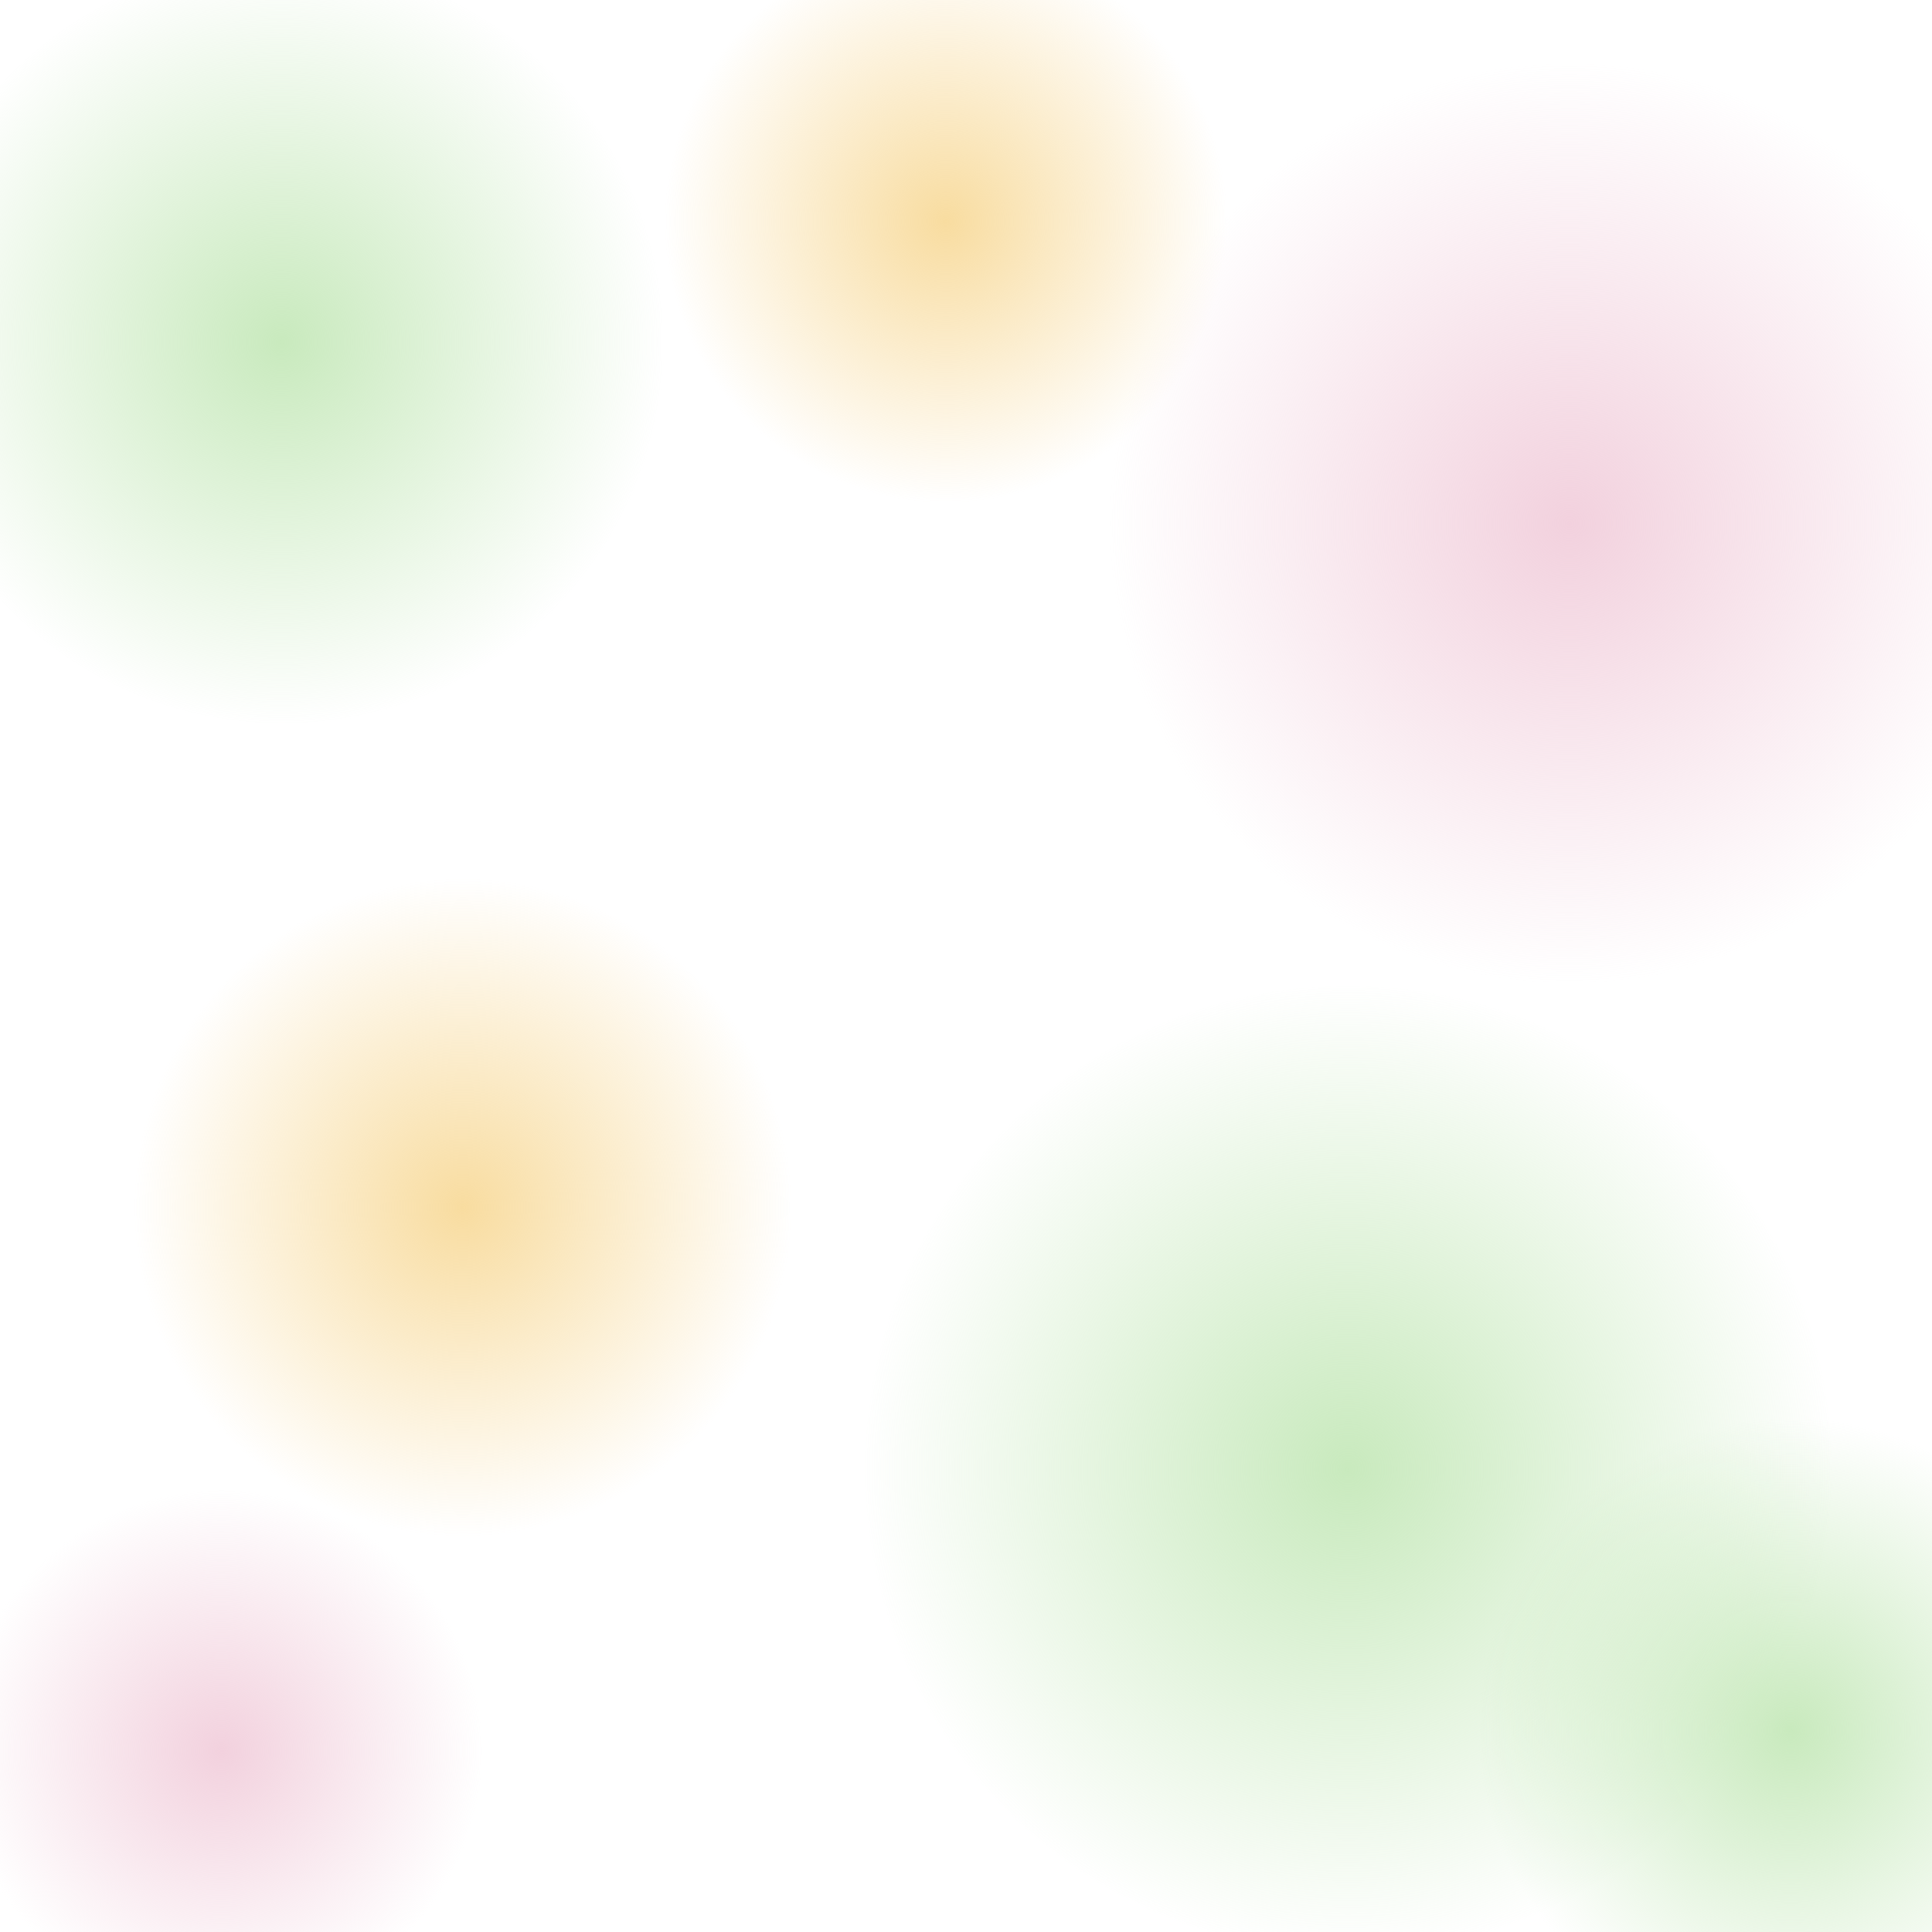
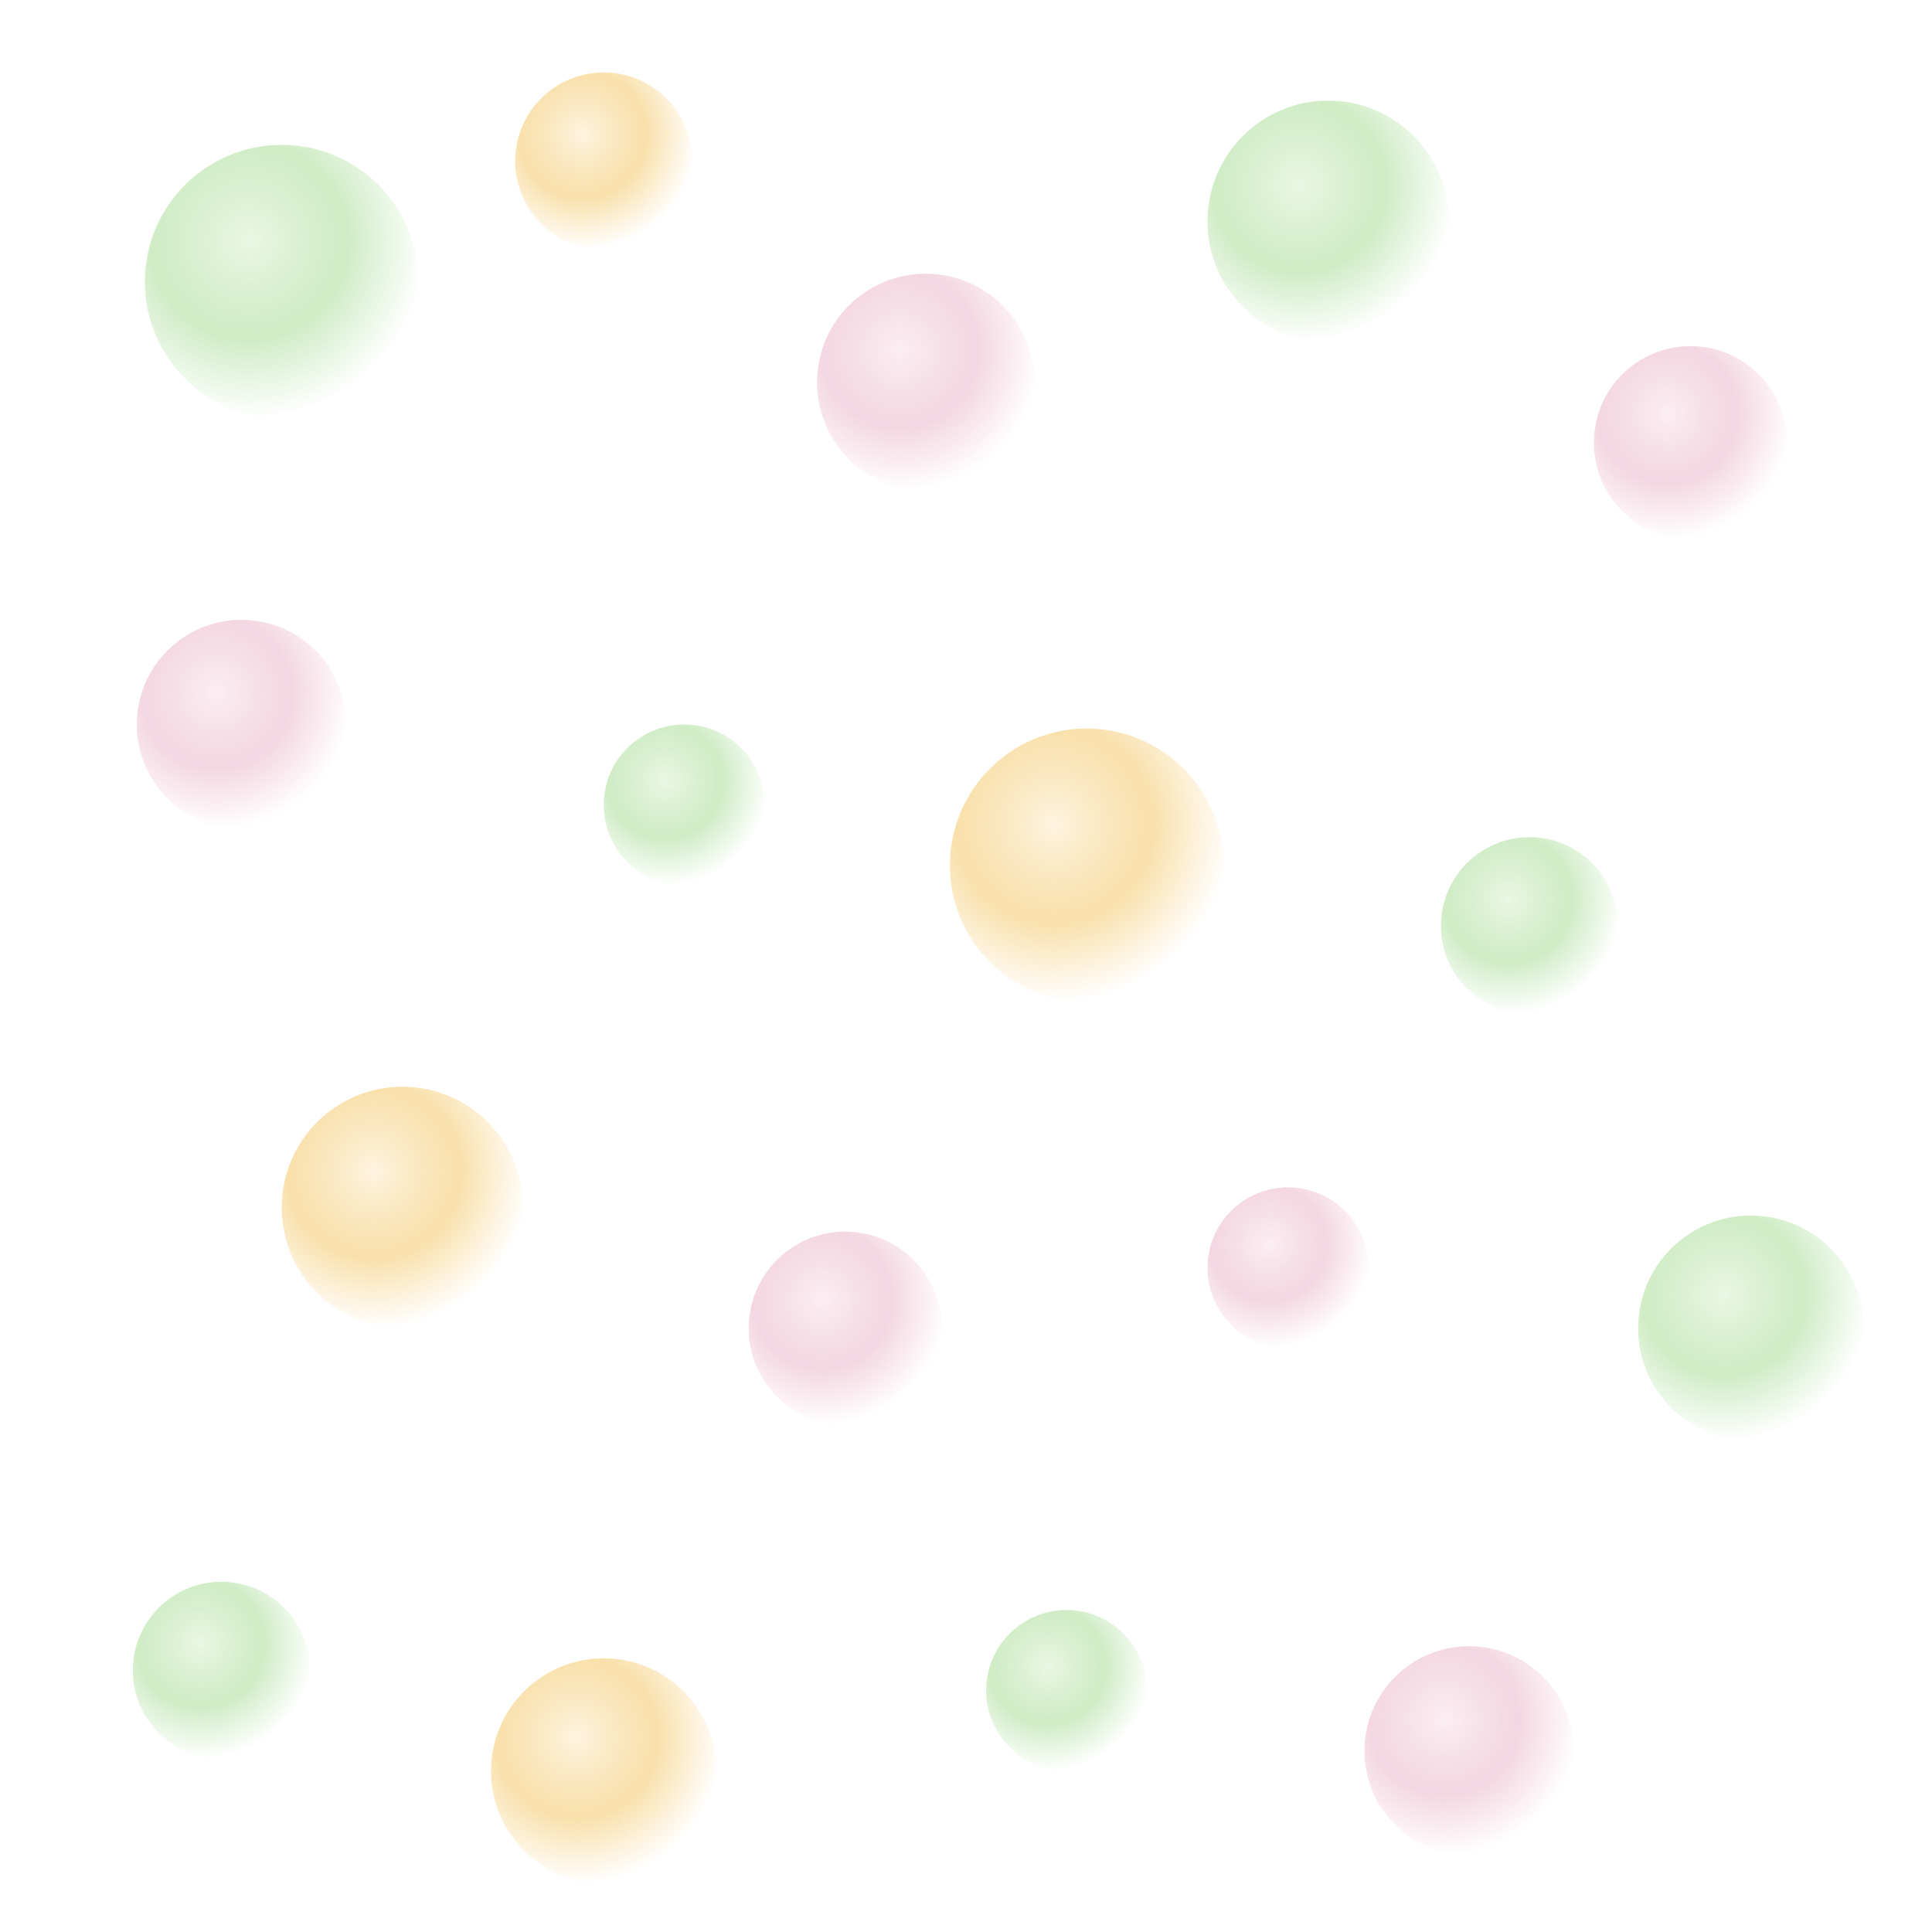
<svg xmlns="http://www.w3.org/2000/svg" width="480" height="480" viewBox="0 0 480 480" fill="none">
  <defs>
-     <radialGradient id="ballGreen" cx="50%" cy="50%" r="50%">
-       <stop offset="0%" stop-color="#bfe6b2" stop-opacity="0.85" />
+     <radialGradient id="ballGreen" cx="38%" cy="35%" r="65%">
+       <stop offset="0%" stop-color="#eaf7e2" stop-opacity="0.95" />
+       <stop offset="55%" stop-color="#bfe6b2" stop-opacity="0.75" />
      <stop offset="100%" stop-color="#bfe6b2" stop-opacity="0" />
    </radialGradient>
-     <radialGradient id="ballPink" cx="50%" cy="50%" r="50%">
-       <stop offset="0%" stop-color="#f0c9d8" stop-opacity="0.85" />
+     <radialGradient id="ballPink" cx="38%" cy="35%" r="65%">
+       <stop offset="0%" stop-color="#fbeef2" stop-opacity="0.95" />
+       <stop offset="55%" stop-color="#f0c9d8" stop-opacity="0.75" />
      <stop offset="100%" stop-color="#f0c9d8" stop-opacity="0" />
    </radialGradient>
-     <radialGradient id="ballPeach" cx="50%" cy="50%" r="50%">
-       <stop offset="0%" stop-color="#f7d68f" stop-opacity="0.85" />
+     <radialGradient id="ballPeach" cx="38%" cy="35%" r="65%">
+       <stop offset="0%" stop-color="#fdf3df" stop-opacity="0.95" />
+       <stop offset="55%" stop-color="#f7d68f" stop-opacity="0.75" />
      <stop offset="100%" stop-color="#f7d68f" stop-opacity="0" />
    </radialGradient>
  </defs>
-   <circle cx="70" cy="85" r="95" fill="url(#ballGreen)" />
-   <circle cx="235" cy="55" r="70" fill="url(#ballPeach)" />
-   <circle cx="390" cy="130" r="115" fill="url(#ballPink)" />
-   <circle cx="115" cy="300" r="82" fill="url(#ballPeach)" />
-   <circle cx="335" cy="365" r="120" fill="url(#ballGreen)" />
-   <circle cx="55" cy="435" r="65" fill="url(#ballPink)" />
-   <circle cx="445" cy="430" r="78" fill="url(#ballGreen)" />
+   <circle cx="70" cy="70" r="34" fill="url(#ballGreen)" />
+   <circle cx="150" cy="40" r="22" fill="url(#ballPeach)" />
+   <circle cx="230" cy="95" r="27" fill="url(#ballPink)" />
+   <circle cx="330" cy="55" r="30" fill="url(#ballGreen)" />
+   <circle cx="420" cy="110" r="24" fill="url(#ballPink)" />
+   <circle cx="60" cy="180" r="26" fill="url(#ballPink)" />
+   <circle cx="170" cy="200" r="20" fill="url(#ballGreen)" />
+   <circle cx="270" cy="215" r="34" fill="url(#ballPeach)" />
+   <circle cx="380" cy="230" r="22" fill="url(#ballGreen)" />
+   <circle cx="100" cy="300" r="30" fill="url(#ballPeach)" />
+   <circle cx="210" cy="330" r="24" fill="url(#ballPink)" />
+   <circle cx="320" cy="315" r="20" fill="url(#ballPink)" />
+   <circle cx="435" cy="330" r="28" fill="url(#ballGreen)" />
+   <circle cx="55" cy="415" r="22" fill="url(#ballGreen)" />
+   <circle cx="150" cy="440" r="28" fill="url(#ballPeach)" />
+   <circle cx="265" cy="420" r="20" fill="url(#ballGreen)" />
+   <circle cx="365" cy="435" r="26" fill="url(#ballPink)" />
</svg>
